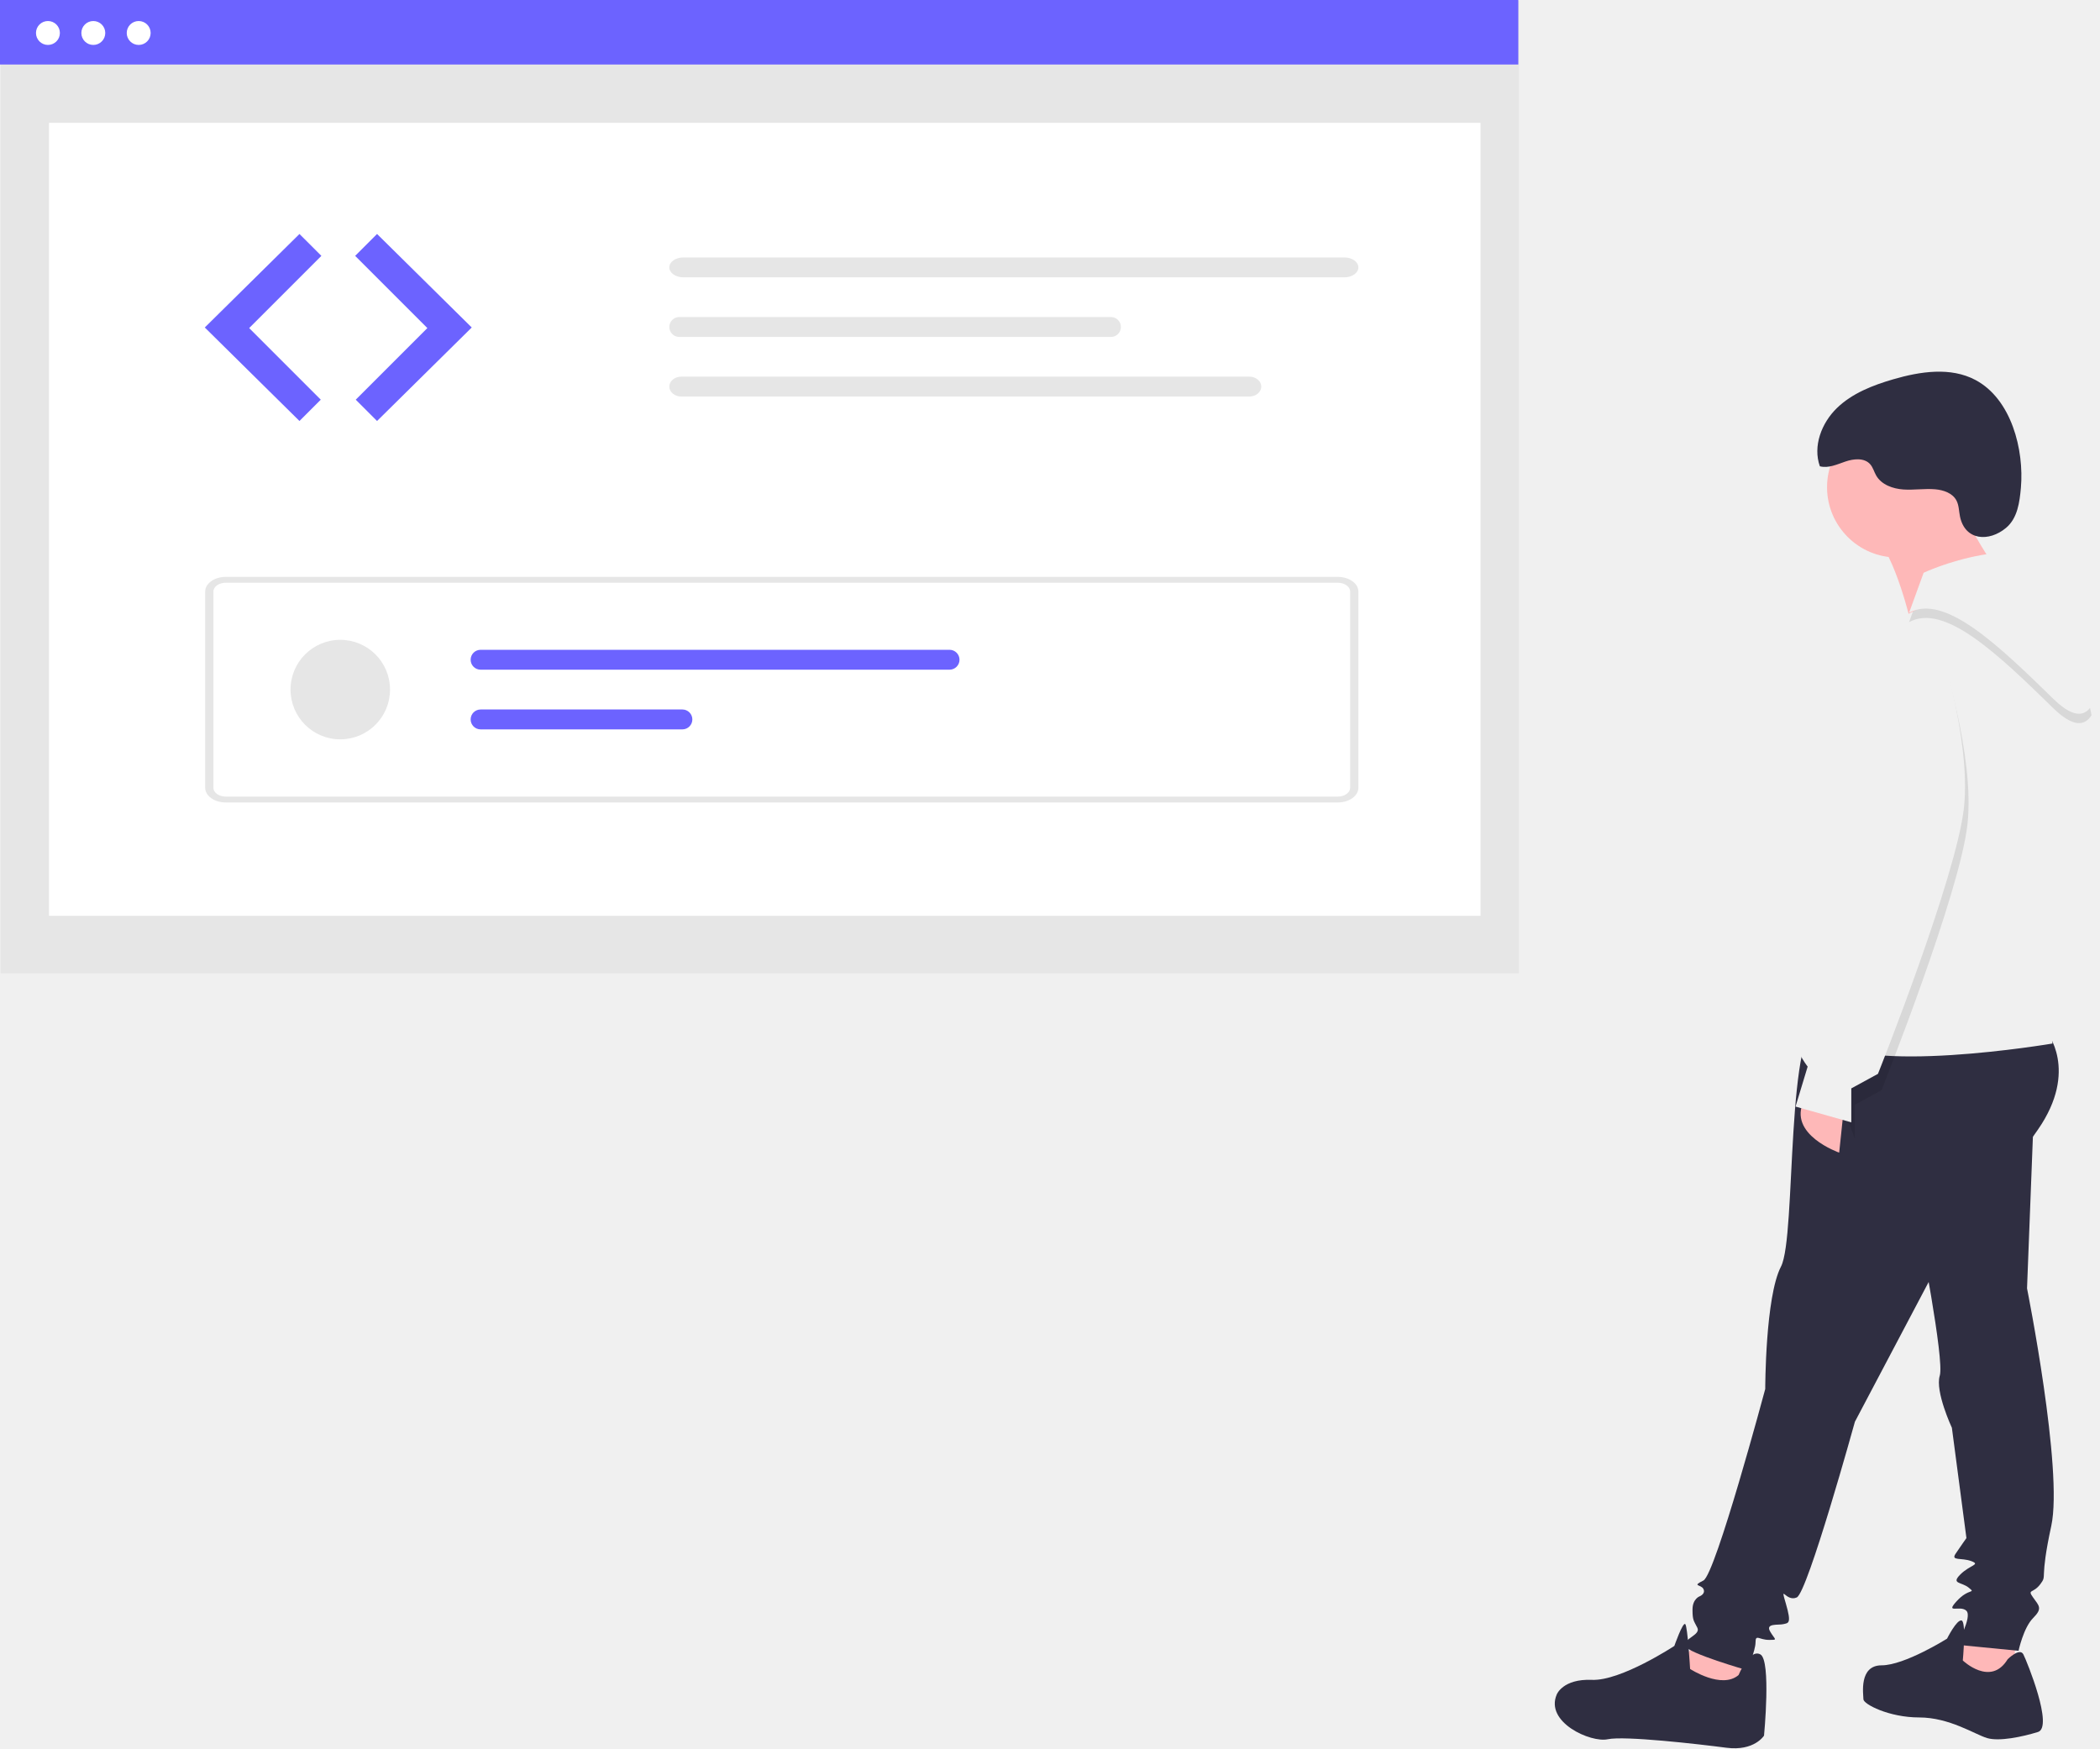
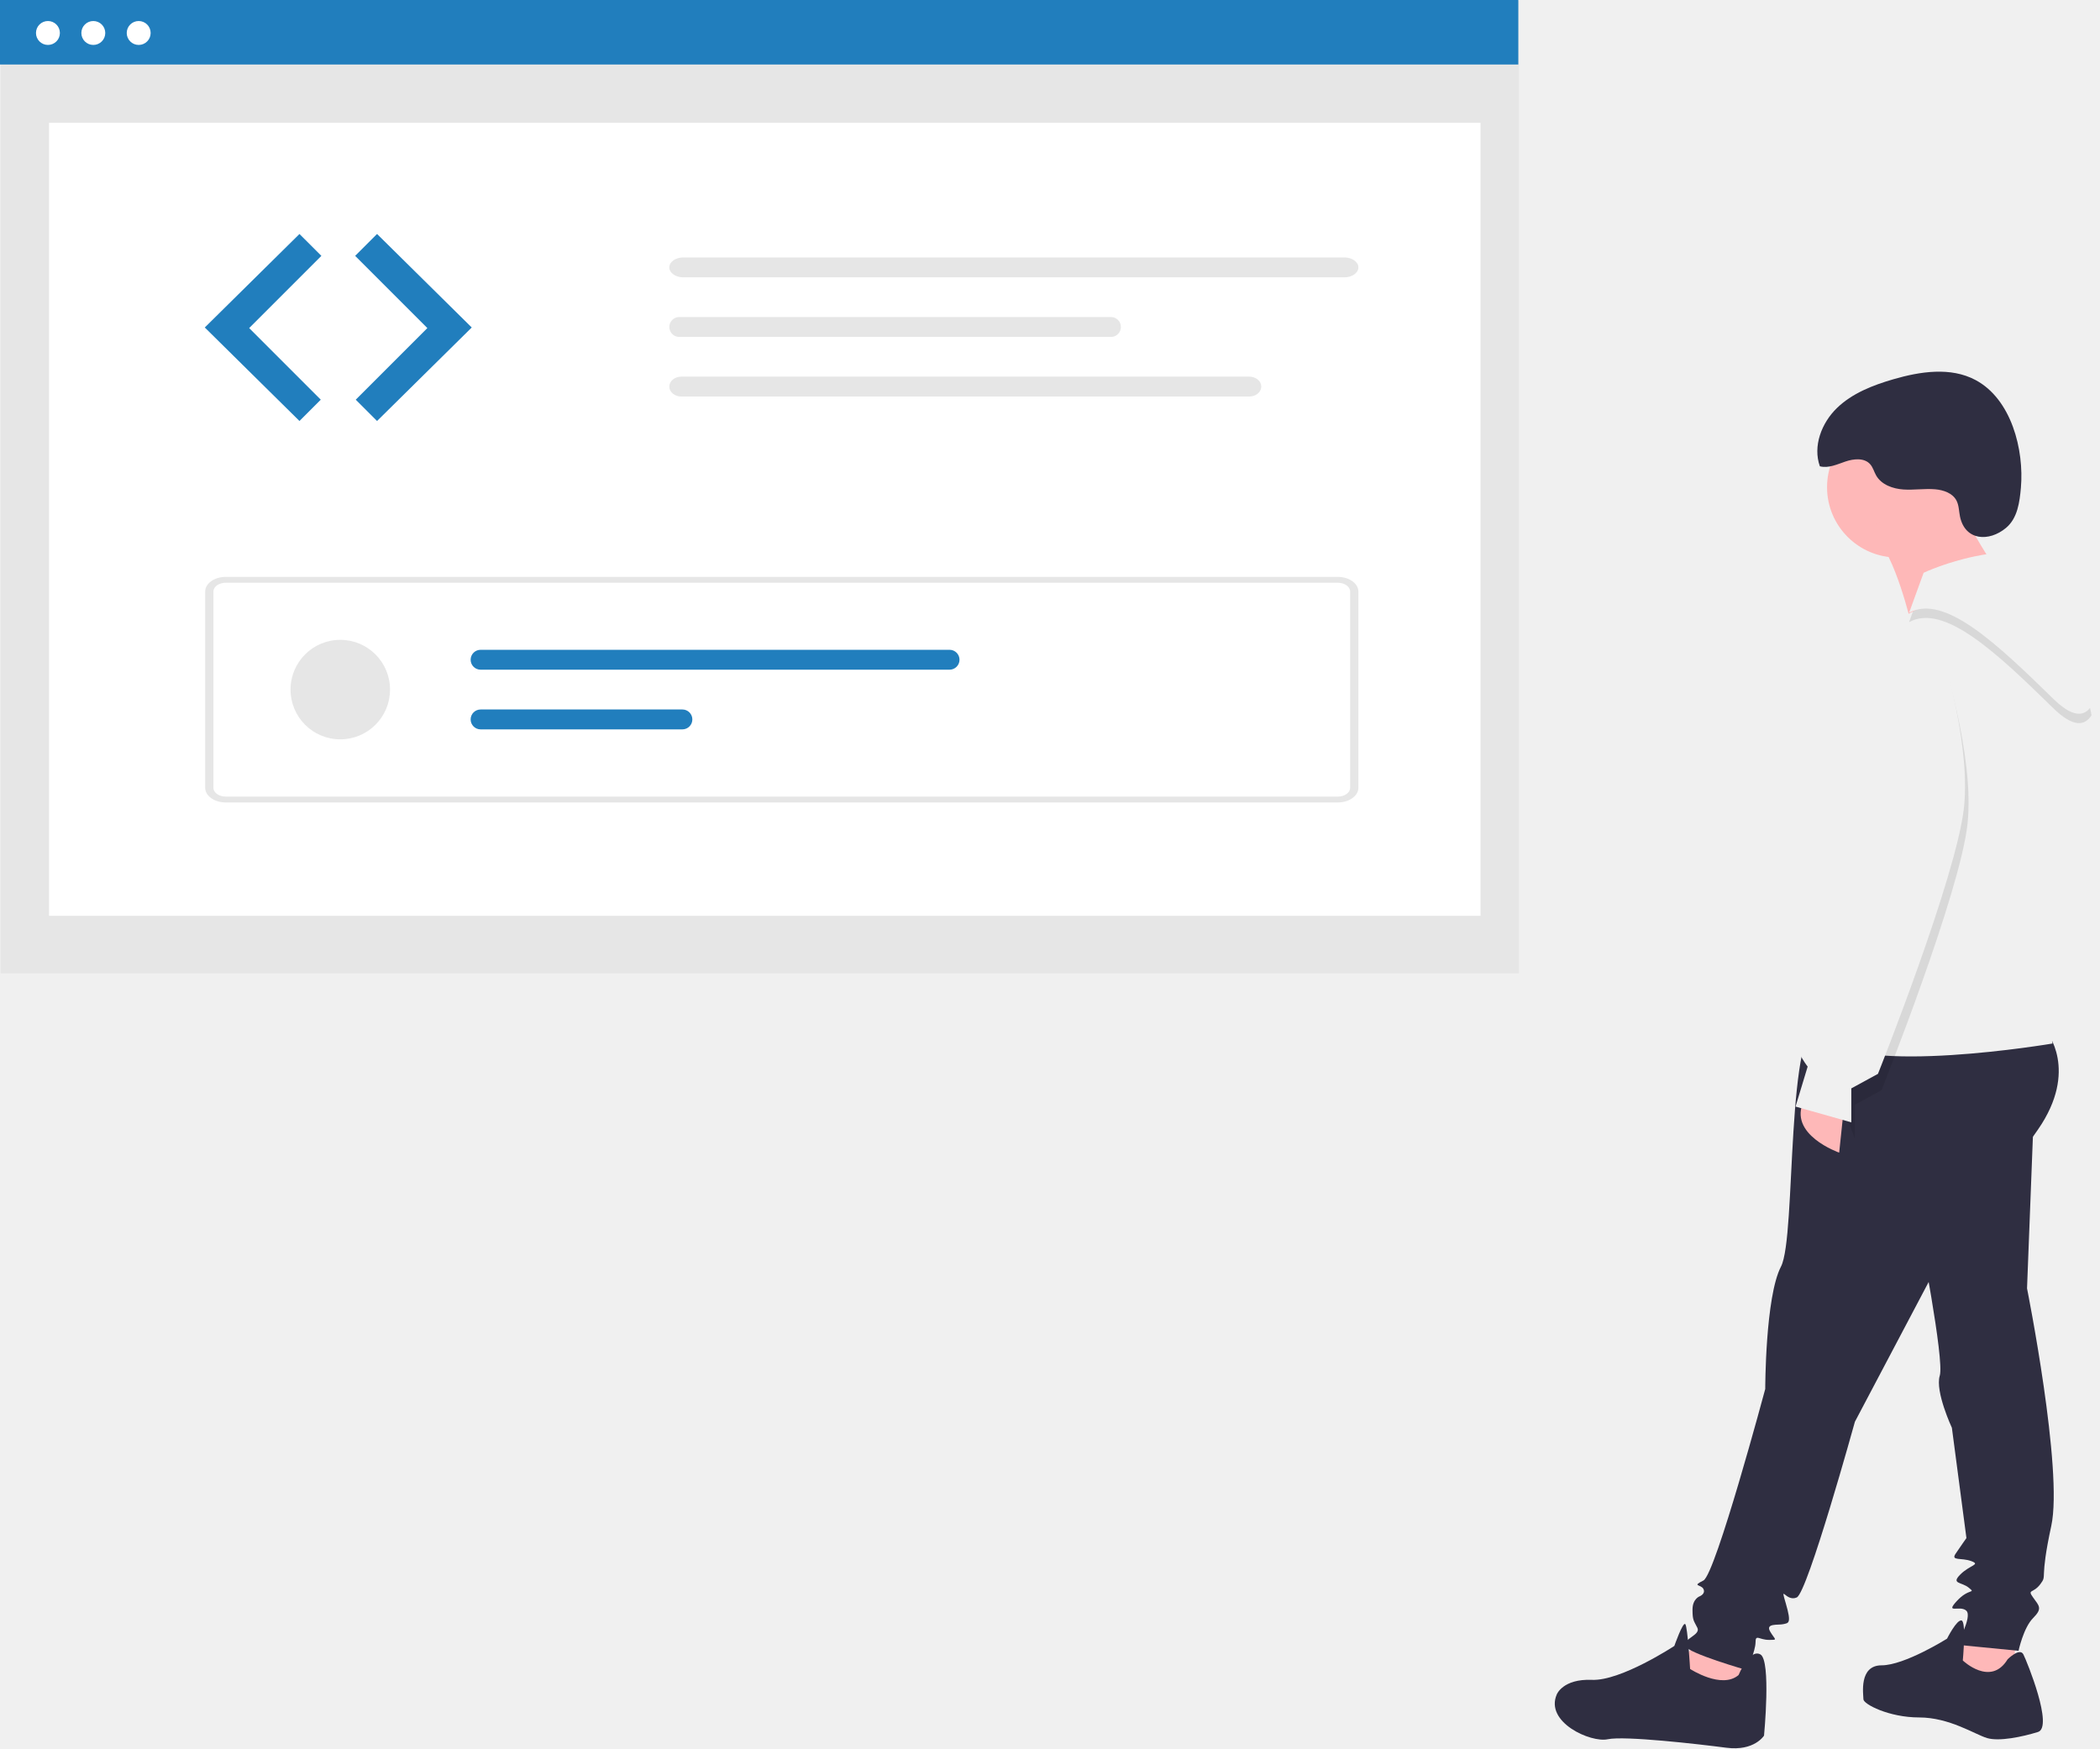
<svg xmlns="http://www.w3.org/2000/svg" id="a5f41e37-d8d4-4d60-9e97-29ee7ebe1bc1" data-name="Layer 1" width="845.724" height="704.031" viewBox="0 0 845.724 704.031">
  <g id="f1503154-f50a-4680-8aa4-587be41cac87" data-name="Group 2">
    <path id="a9e5a31c-10e6-4175-9779-4994367672f7" data-name="Path 4" d="M880.724,762.754l-1.464,19.525-29.773-9.762,12.2-14.643Z" transform="translate(-177.1378 -97.98434)" fill="#feb8b8" />
    <path id="f499a4aa-6a35-40fc-8432-e4c7ab26d048" data-name="Path 5" d="M989.083,756.409l-1.467,19.035-16.595,2.441-9.762-9.274,11.226-18.06Z" transform="translate(-177.1378 -97.98434)" fill="#feb8b8" />
    <path id="fb70bf31-eafd-4d8a-8310-5130d8d104e1" data-name="Path 6" d="M1001.285,513.336s13.179,15.619-3.417,39.536-36.607,47.346-36.607,47.346l-37.1,70.286s-19.036,68.822-23.429,70.774-6.833-5.857-4.393,2.44.976,7.81-.976,8.3-7.321-.488-5.369,2.929,3.417,3.417-.488,3.417-5.369-2.44-5.369.976-3.417,11.226-3.417,11.226-23.917-6.833-24.893-9.762,6.345-4.393,4.881-7.321-1.952-2.929-1.952-7.321,2.929-5.369,2.929-5.369,2.44-.976,1.464-2.929-4.881-.976,0-3.417,24.895-77.121,24.895-77.121,0-37.1,6.345-49.3,1.464-99.084,16.6-100.06S1001.285,513.336,1001.285,513.336Z" transform="translate(-177.1378 -97.98434)" fill="#2f2e41" />
    <path id="a89455c2-275d-4b70-b13c-192fbe474176" data-name="Path 7" d="M996.404,541.157l-2.929,75.655s14.643,73.215,9.762,95.667-1.464,19.524-4.393,23.429-5.369,1.952-2.929,5.369,3.9,4.393,0,8.3-5.857,13.179-5.857,13.179l-24.893-2.44s6.345-11.226,3.9-13.667-8.786,1.464-3.9-3.9,7.81-2.929,4.881-5.369-7.321-1.464-3.417-5.369,8.3-3.9,4.393-5.369-8.3,0-6.345-2.929,4.393-6.345,4.393-6.345l-5.857-44.417s-6.833-14.643-4.881-20.988-8.3-58.572-8.3-58.572Z" transform="translate(-177.1378 -97.98434)" fill="#2f2e41" />
    <path id="a3024be5-ad86-493a-9bfb-258ab58160a1" data-name="Path 8" d="M985.668,766.17s4.881-4.881,6.345-1.952,12.2,29.286,5.857,31.238-15.619,3.9-20.5,2.44-15.131-8.3-27.333-8.3-22.452-5.369-22.452-7.321-1.952-13.667,7.321-13.667,26.357-10.738,26.357-10.738,3.9-7.81,5.857-7.321.488,16.107.488,16.107S978.832,777.396,985.668,766.17Z" transform="translate(-177.1378 -97.98434)" fill="#2f2e41" />
    <path id="a57c92ce-496a-44de-934b-3ddd78679762" data-name="Path 9" d="M877.308,772.515s4.393-10.738,8.786-8.3,1.464,32.7,1.464,32.7-3.9,6.345-15.131,4.881-41-4.881-47.834-3.417-25.381-6.833-20.5-18.06c0,0,2.44-6.345,14.155-5.857s33.191-13.667,33.191-13.667,3.417-9.762,4.393-8.786,1.952,18.06,1.952,18.06S870.475,778.372,877.308,772.515Z" transform="translate(-177.1378 -97.98434)" fill="#2f2e41" />
    <circle id="fa315d33-3eeb-4d45-ab88-aeb0e9694c5a" data-name="Ellipse 2" cx="764.111" cy="196.196" r="28.31" fill="#feb8b8" />
    <path id="fbae87ba-2986-46ef-9932-134b7e0cae24" data-name="Path 10" d="M963.213,296.132s15.131,30.262,20.5,33.191-36.607,20.989-36.607,20.989-6.833-29.774-15.131-36.119S963.213,296.132,963.213,296.132Z" transform="translate(-177.1378 -97.98434)" fill="#feb8b8" />
    <path id="fc15680c-e415-4000-ac02-b1f296562473" data-name="Path 11" d="M919.773,543.597l-1.952,18.548s-20.988-7.321-14.155-20.988Z" transform="translate(-177.1378 -97.98434)" fill="#feb8b8" />
    <path id="ae3770ab-4aa4-41b9-9f4d-4c69df699916" data-name="Path 12" d="M911.478,515.776c14.643,15.615,92.247,2.436,92.247,2.436l-.972-11.225,9.762-10.243-2.927-47.837s8.78-22.45,10.243-56.617a30.78,30.78,0,0,0-.378-6.278c-5.032-30.607-54.87-50.32-56.239-49.857-.689.227-8.025,4.05-15.681,8.072-8.789,4.617-17.994,9.5-17.994,9.5-11.716,4.4-9.762,74.687-13.67,81.031s0,28.3,0,28.3l-4.39,20.987S896.831,500.161,911.478,515.776Z" transform="translate(-177.1378 -97.98434)" fill="#f0f0f0" />
    <path id="b41fb511-fd5e-48e5-b733-0d9230f6b6d5" data-name="Path 13" d="M958.783,360.824s13.667,41,10.738,68.822-34.655,107.382-34.655,107.382l-10.733,5.857v13.666l-7.553-20.458,20.77-43.428S911.433,342.765,958.783,360.824Z" transform="translate(-177.1378 -97.98434)" opacity="0.1" style="isolation:isolate" />
    <path id="efbdbf49-3b58-4bc5-8391-5fbab31acdf7" data-name="Path 14" d="M945.965,348.522c14.161-7.808,35.639,12.7,58.09,34.657,8.063,7.883,12.726,7.09,15.4,2.832-5.032-30.607-54.87-50.32-56.239-49.857-.689.227-8.025,4.05-15.681,8.072Z" transform="translate(-177.1378 -97.98434)" opacity="0.1" style="isolation:isolate" />
    <path id="a2828270-d54b-4ede-bb2b-8639f55947f0" data-name="Path 15" d="M945.972,344.749l5.857-16.107s40.024-19.036,66.381,0l4.393,27.333s3.9,45.393-18.548,23.429S960.125,336.939,945.972,344.749Z" transform="translate(-177.1378 -97.98434)" fill="#f0f0f0" />
    <path id="f68da632-d878-40c3-a103-67cfc5c970db" data-name="Path 16" d="M957.357,354.216s13.667,41,10.738,68.822-34.655,107.382-34.655,107.382l-10.738,5.861v13.667l-22.452-6.345,4.881-16.107s-7.81-9.762-2.44-12.691,4.393-19.036,4.393-19.036S910.011,336.156,957.357,354.216Z" transform="translate(-177.1378 -97.98434)" fill="#f0f0f0" />
    <path id="f57115f6-7f5b-4177-880b-f5eff1305e5b" data-name="Path 17" d="M966.487,306.031c-.462-2.188-.4-4.542-1.448-6.517-1.573-2.961-5.188-4.2-8.529-4.492-4.265-.371-8.562.367-12.833.075s-8.833-1.92-10.959-5.635c-.848-1.482-1.266-3.227-2.391-4.512-2.341-2.674-6.608-2.26-9.972-1.114s-6.873,2.82-10.312,1.924c-2.892-8.091.669-17.424,6.828-23.415s14.465-9.215,22.715-11.618c10.881-3.17,23.126-5.043,33.13.282,14.507,7.721,19.626,28.158,18.288,43.39-.506,5.758-1.333,12.278-5.988,16.165C978.194,316.262,968.547,315.773,966.487,306.031Z" transform="translate(-177.1378 -97.98434)" fill="#2f2e41" />
    <rect id="e1abf0e4-070b-4c82-8a12-ebedd4e3db02" data-name="Rectangle 1" x="0.262" y="0.347" width="611.461" height="391.607" fill="#e6e6e6" />
    <rect id="ace8bea0-82e8-49b8-a50c-1e1cb532084f" data-name="Rectangle 2" x="19.746" y="49.464" width="576.492" height="319.322" fill="#fff" />
-     <rect id="b540f353-e277-4512-bc56-a133cea2858b" data-name="Rectangle 3" width="611.461" height="25.977" fill="#6c63ff" />
+     <rect id="b540f353-e277-4512-bc56-a133cea2858b" data-name="Rectangle 3" width="611.461" height="25.977" fill="#217ebd" />
    <circle id="b2b285b5-c1c3-4b12-9710-2898c7239781" data-name="Ellipse 3" cx="19.305" cy="13.281" r="4.815" fill="#fff" />
    <circle id="a5a428bb-42a2-4f57-9e6c-9979c01a2490" data-name="Ellipse 4" cx="37.58" cy="13.281" r="4.815" fill="#fff" />
    <circle id="a9929a25-14ce-4464-bac9-4165f1e3fae6" data-name="Ellipse 5" cx="55.855" cy="13.281" r="4.815" fill="#fff" />
-     <path id="b4a2d72b-abc3-4d2f-a2b8-a2aff6897b26" data-name="Path 37" d="M297.743,192.205l-38.133,37.657,38.133,37.656,8.58-8.58-28.835-28.839,29.076-29.076Z" transform="translate(-177.1378 -97.98434)" fill="#6c63ff" />
-     <path id="b5120d89-6cbe-4bfa-9a1b-cf9b07deff91" data-name="Path 38" d="M328.988,192.205l38.132,37.657-38.132,37.656-8.58-8.58,28.837-28.838-29.078-29.077Z" transform="translate(-177.1378 -97.98434)" fill="#6c63ff" />
+     <path id="b4a2d72b-abc3-4d2f-a2b8-a2aff6897b26" data-name="Path 37" d="M297.743,192.205l-38.133,37.657,38.133,37.656,8.58-8.58-28.835-28.839,29.076-29.076Z" transform="translate(-177.1378 -97.98434)" fill="#217ebd" />
+     <path id="b5120d89-6cbe-4bfa-9a1b-cf9b07deff91" data-name="Path 38" d="M328.988,192.205l38.132,37.657-38.132,37.656-8.58-8.58,28.837-28.838-29.078-29.077Z" transform="translate(-177.1378 -97.98434)" fill="#217ebd" />
    <path id="a31271bd-8e2f-469b-8cee-8b6db3f92f99" data-name="Path 65" d="M452.332,201.655c-3.119,0-5.647,1.794-5.647,4.006s2.528,4.006,5.647,4.006h266.214c3.119,0,5.647-1.794,5.647-4.006s-2.528-4.006-5.647-4.006Z" transform="translate(-177.1378 -97.98434)" fill="#e6e6e6" />
    <path id="bf577952-0fd5-43e0-be6b-ea1966b51a93" data-name="Path 78" d="M715.899,421.134h-447.838c-4.578,0-8.288-2.643-8.293-5.9v-79.042c.005-3.257,3.715-5.9,8.293-5.9h447.838c4.578,0,8.288,2.643,8.293,5.9v79.041C724.188,418.49,720.477,421.13,715.899,421.134Zm-447.838-88.484c-2.747,0-4.973,1.586-4.976,3.54v79.041c0,1.954,2.229,3.538,4.976,3.54h447.838c2.747,0,4.973-1.586,4.976-3.54v-79.039c0-1.954-2.229-3.538-4.976-3.54Z" transform="translate(-177.1378 -97.98434)" fill="#e6e6e6" />
    <circle id="f7f4957b-eaa8-456b-bf02-bacf7de3ef80" data-name="Ellipse 13" cx="137.04" cy="277.695" r="20.036" fill="#e6e6e6" />
-     <path id="fb0f055d-da6e-47f2-bb6d-7ff26d7b746a" data-name="Path 79" d="M370.688,359.655a4.006,4.006,0,0,0-.01,8.012H559.549a4.006,4.006,0,0,0,0-8.012Z" transform="translate(-177.1378 -97.98434)" fill="#6c63ff" />
-     <path id="bfcde504-8c45-4d21-843b-87b1f7e22ce0" data-name="Path 80" d="M370.688,383.692a4.006,4.006,0,0,0-.01,8.012h81.276a4.006,4.006,0,0,0,.01-8.012H370.688Z" transform="translate(-177.1378 -97.98434)" fill="#6c63ff" />
+     <path id="fb0f055d-da6e-47f2-bb6d-7ff26d7b746a" data-name="Path 79" d="M370.688,359.655a4.006,4.006,0,0,0-.01,8.012H559.549a4.006,4.006,0,0,0,0-8.012Z" transform="translate(-177.1378 -97.98434)" fill="#217ebd" />
+     <path id="bfcde504-8c45-4d21-843b-87b1f7e22ce0" data-name="Path 80" d="M370.688,383.692a4.006,4.006,0,0,0-.01,8.012h81.276a4.006,4.006,0,0,0,.01-8.012H370.688Z" transform="translate(-177.1378 -97.98434)" fill="#217ebd" />
    <path id="a66699ea-75f1-4575-b6d5-52b0b1f8e30c" data-name="Path 81" d="M450.388,225.655a4.019,4.019,0,0,0,0,8.012h174.47a4.019,4.019,0,0,0,0-8.012Z" transform="translate(-177.1378 -97.98434)" fill="#e6e6e6" />
    <path id="bbc4ca7b-25d4-4c7e-b3d4-0411f69bd48f" data-name="Path 82" d="M451.536,249.655c-2.679,0-4.851,1.794-4.851,4.006s2.172,4.006,4.851,4.006h228.7c2.679,0,4.851-1.794,4.851-4.006s-2.172-4.006-4.851-4.006Z" transform="translate(-177.1378 -97.98434)" fill="#e6e6e6" />
  </g>
</svg>
